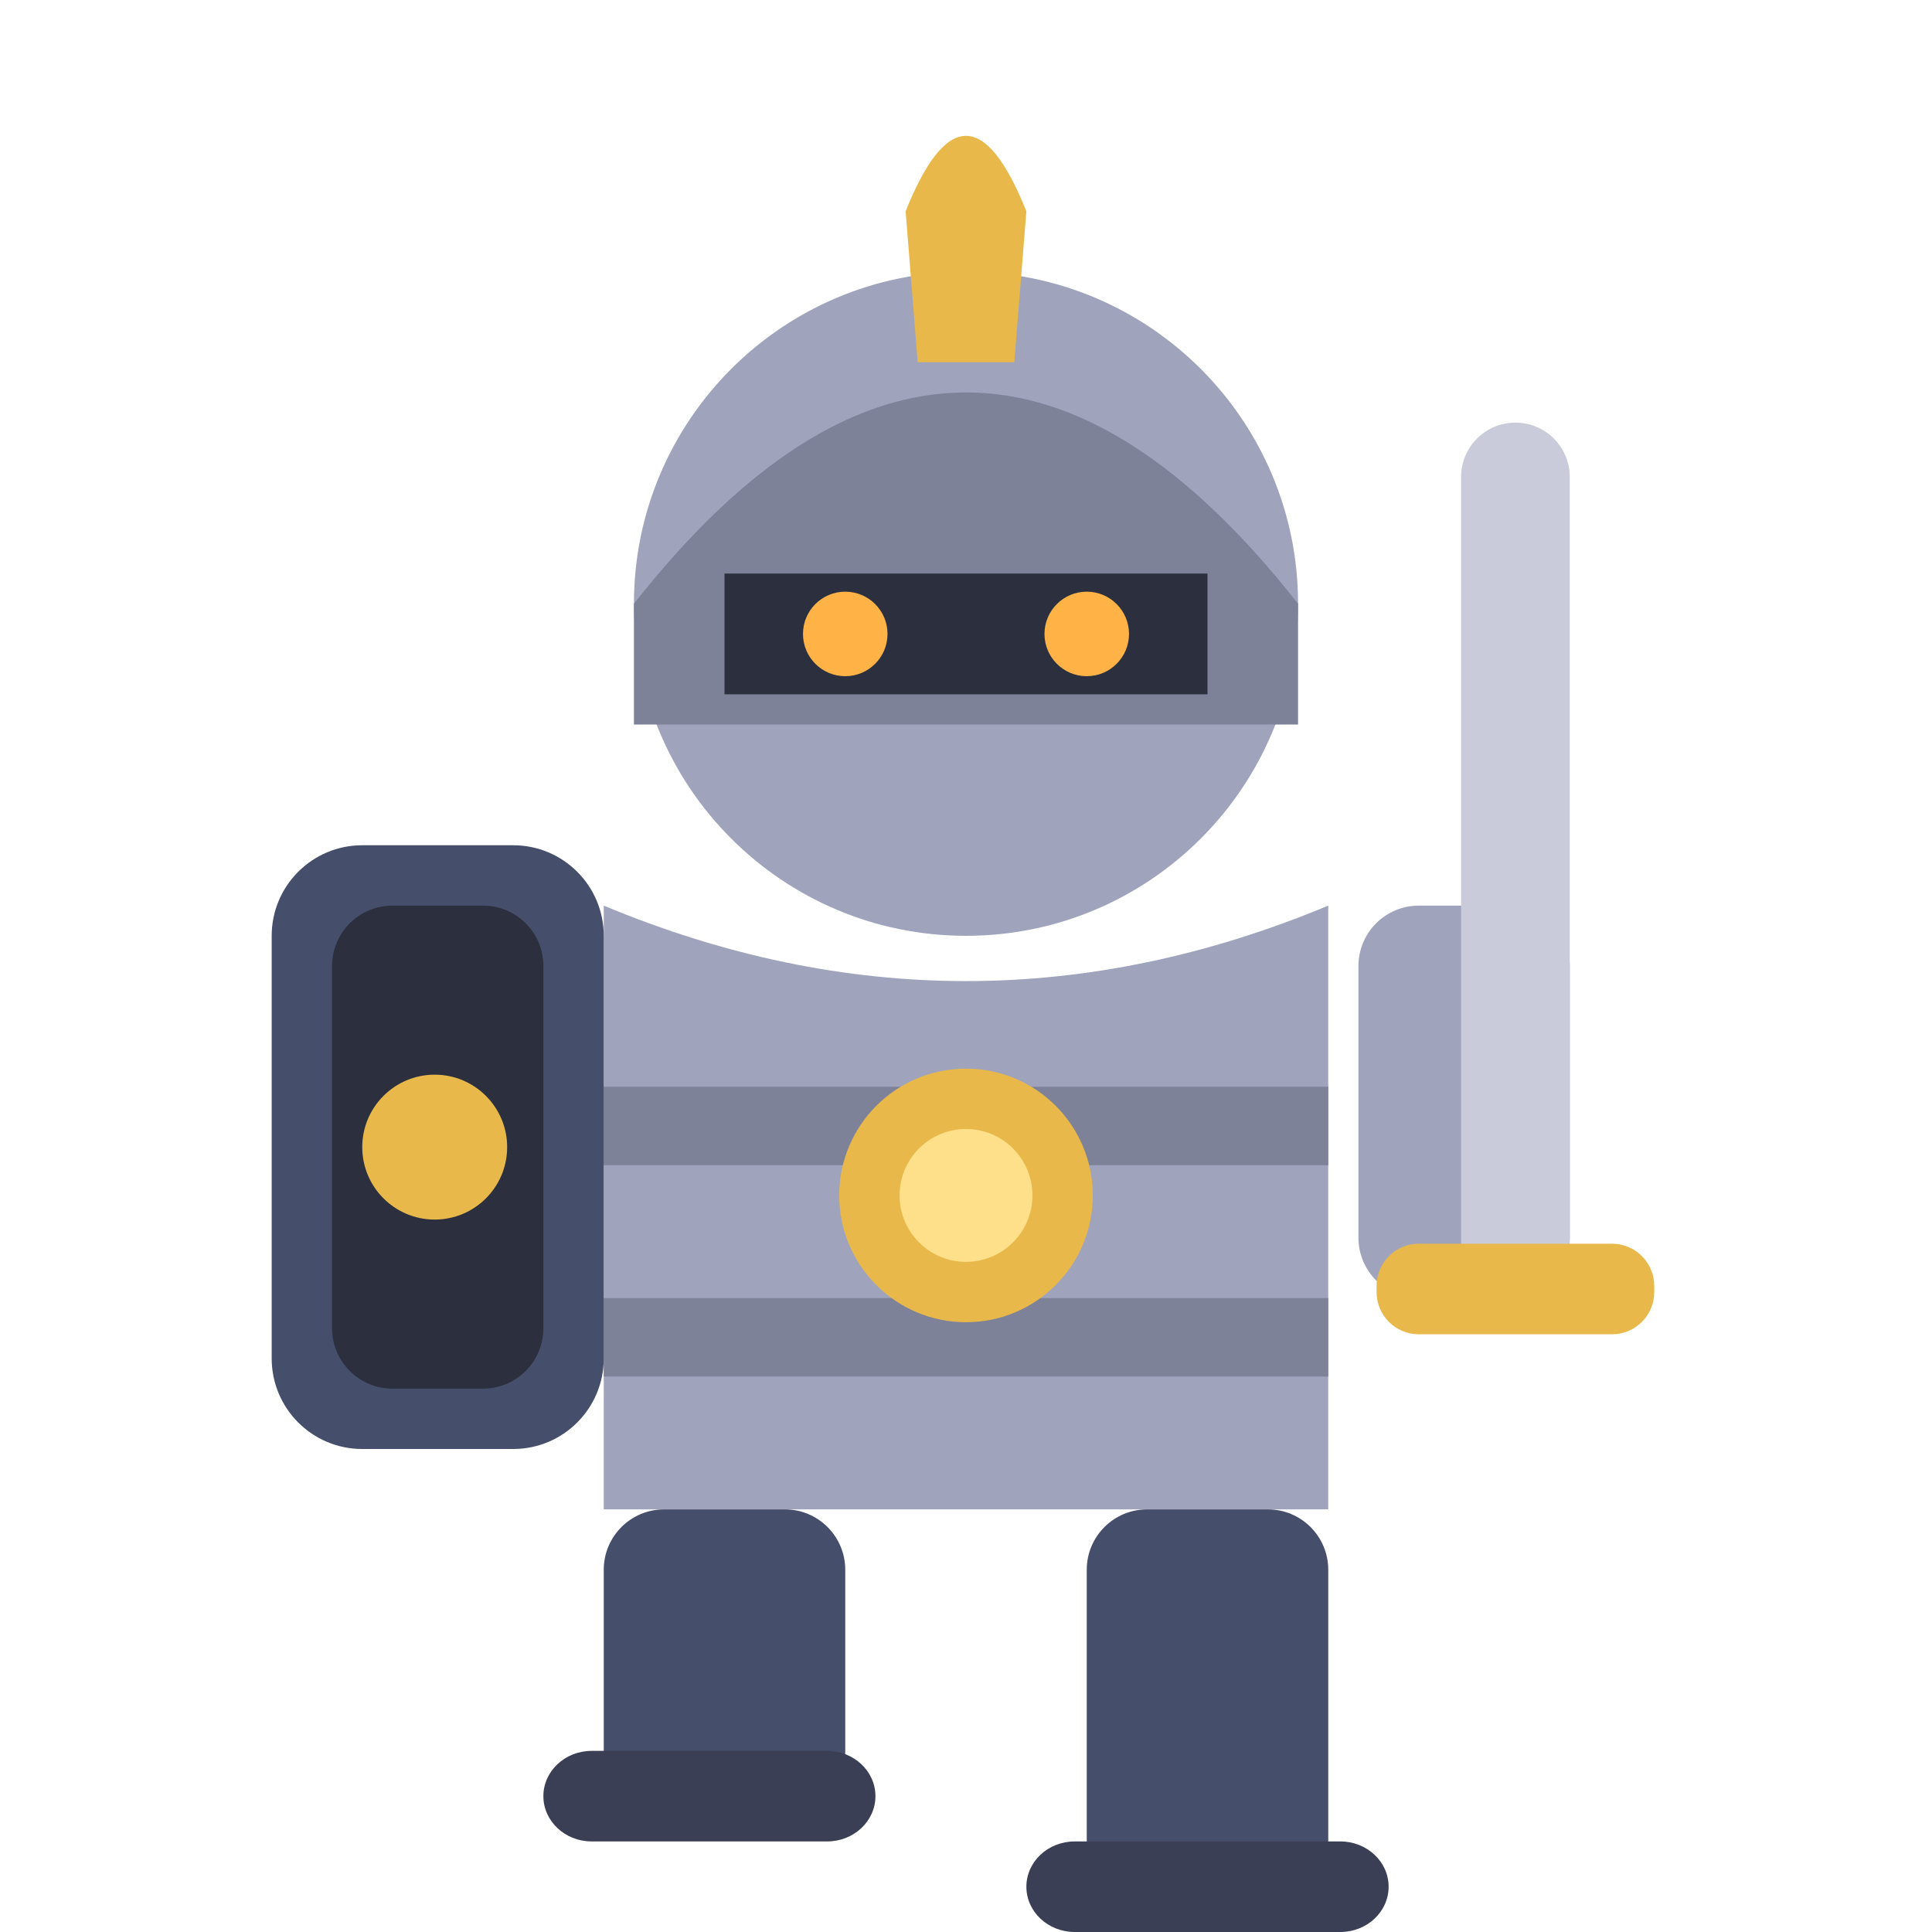
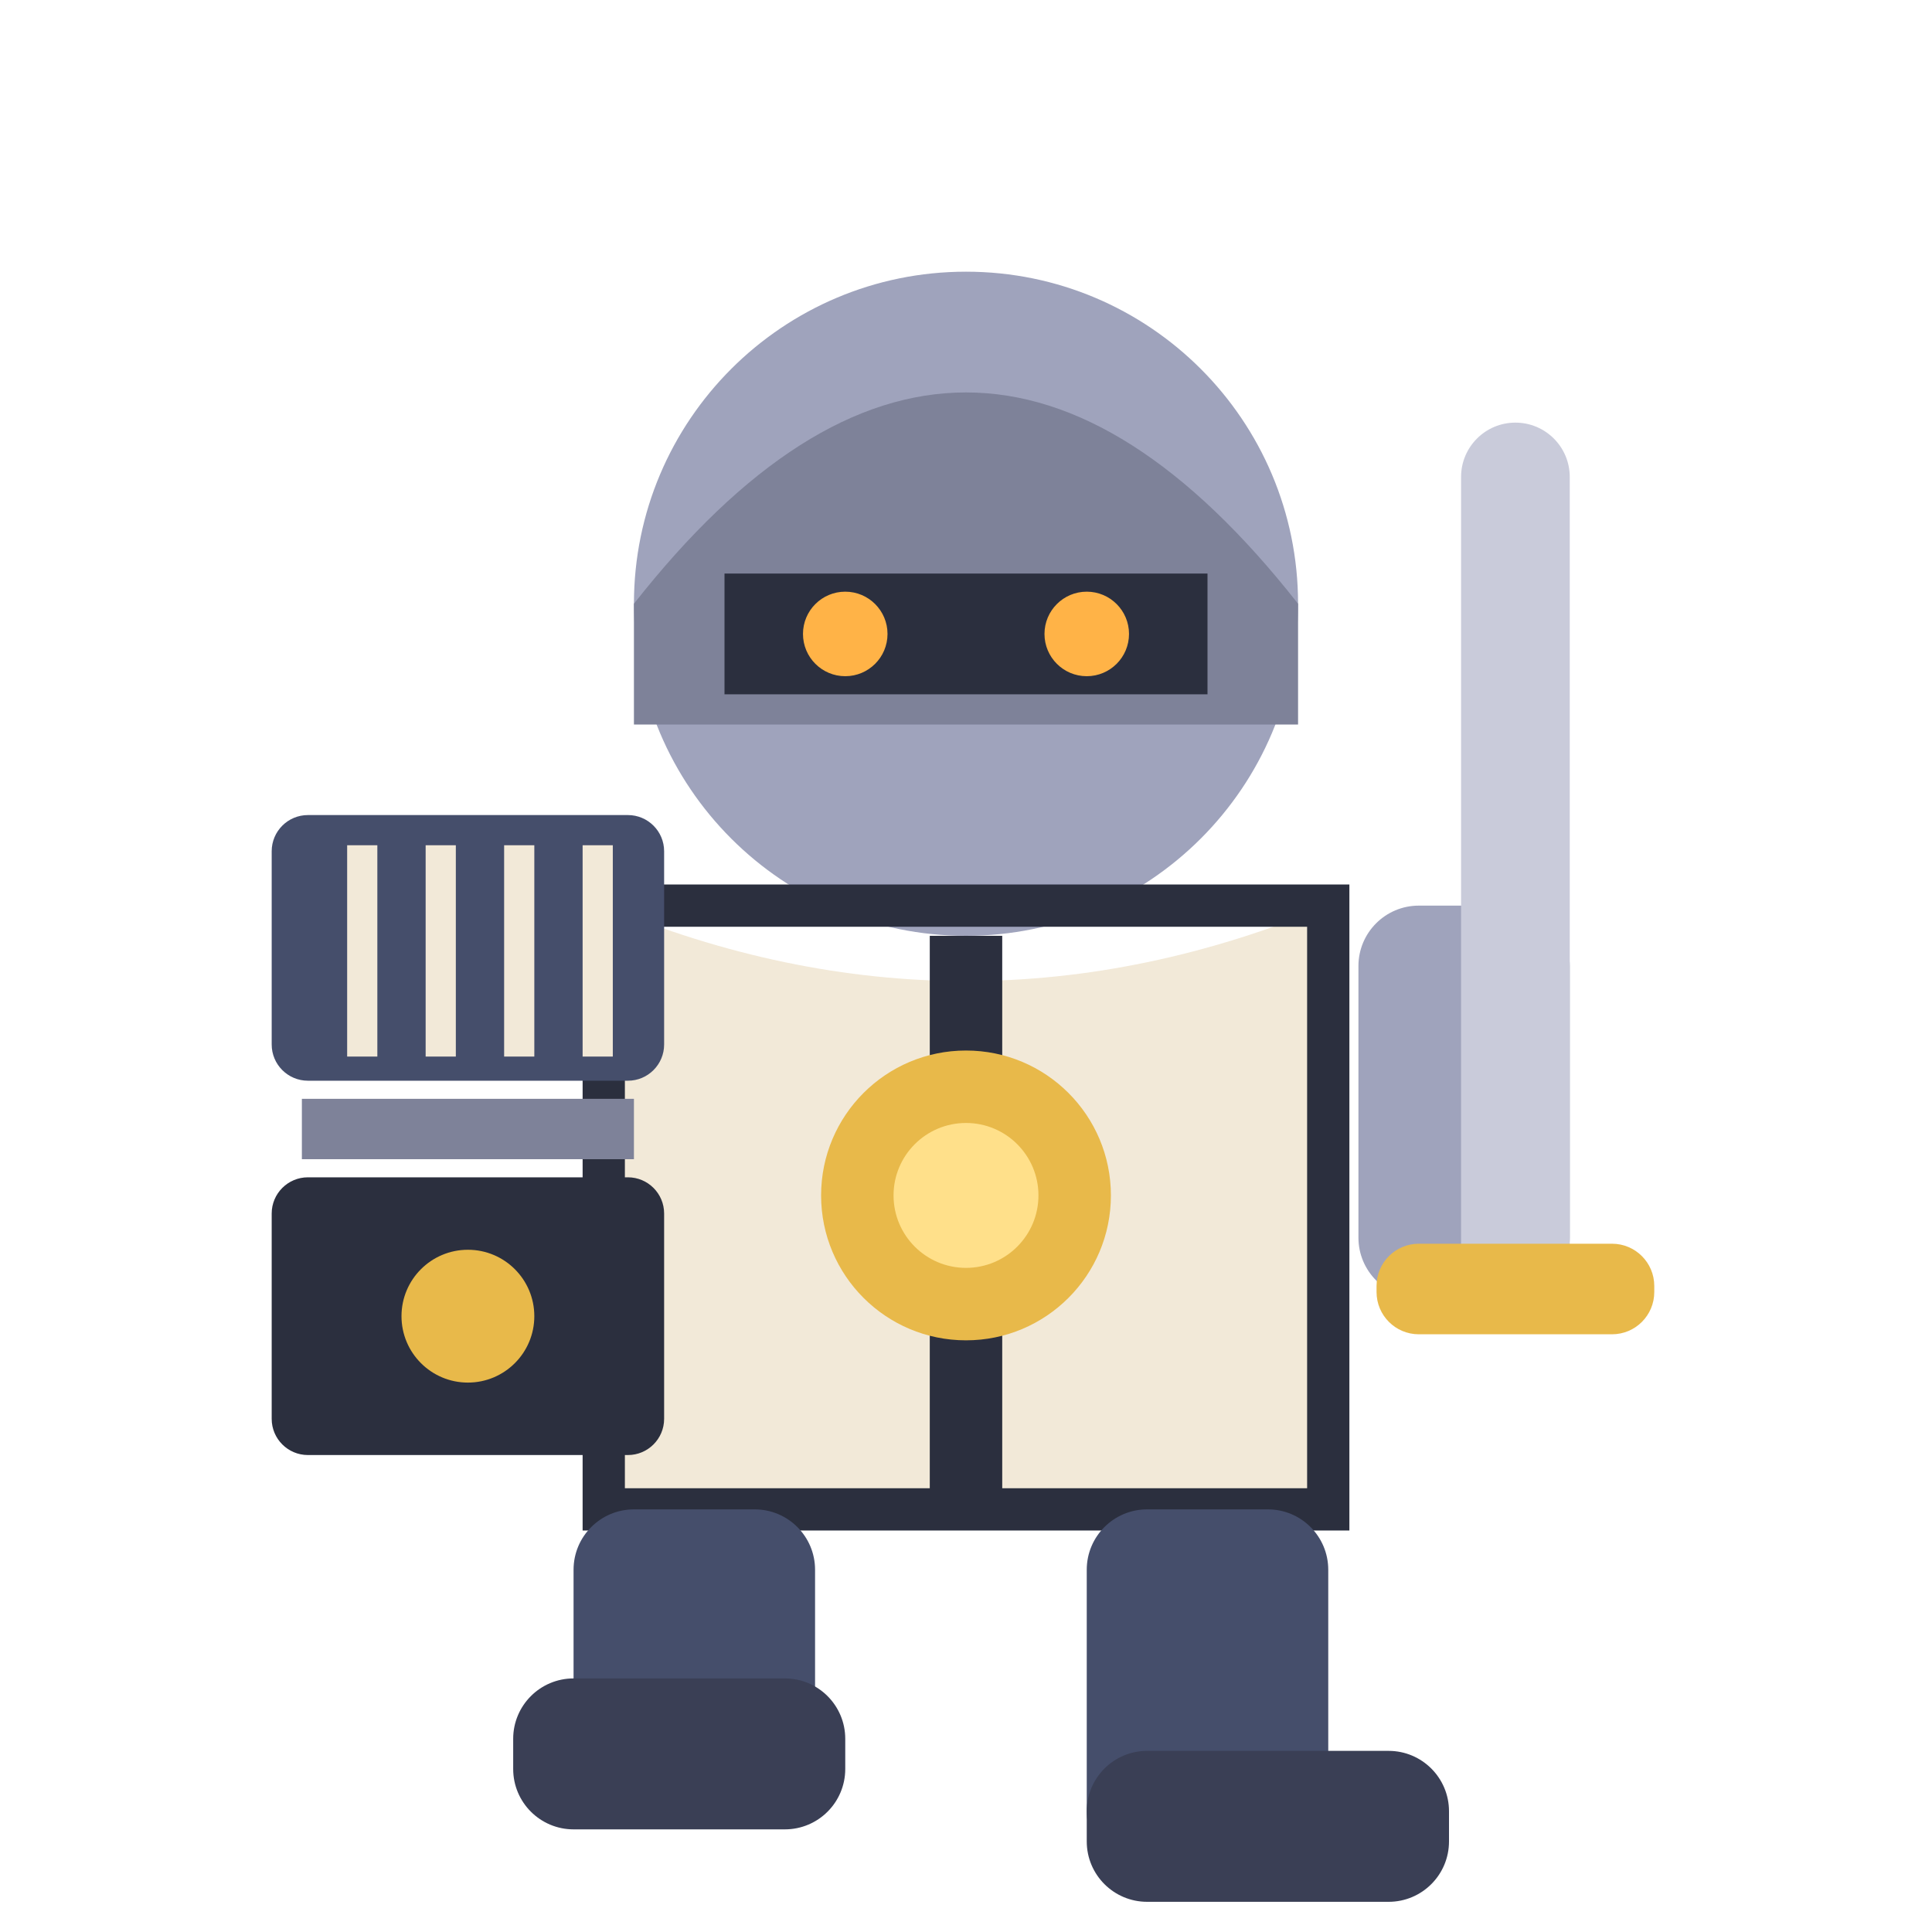
<svg xmlns="http://www.w3.org/2000/svg" viewBox="0 0 32 32">
  <circle cx="16" cy="10" r="5.5" fill="#9FA3BC" />
  <path d="M10.5,10 Q16,3 21.5,10 L21.5,12 L10.5,12 Z" fill="#7E8299" />
-   <path d="M15,3.5 Q16,1 17,3.5 L16.8,6 L15.2,6 Z" fill="#E8B94A" />
  <rect x="12" y="9.5" width="8" height="2" fill="#2B2F3E" />
  <circle cx="14" cy="10.5" r="0.7" fill="#FFB347" />
  <circle cx="18" cy="10.5" r="0.7" fill="#FFB347" />
-   <path d="M10,15 L10,25 L22,25 L22,15 Q16,17.5 10,15 Z" fill="#9FA3BC" />
-   <rect x="10" y="18" width="12" height="1.3" fill="#7E8299" />
-   <rect x="10" y="21.5" width="12" height="1.3" fill="#7E8299" />
-   <circle cx="16" cy="19.8" r="2.1" fill="#E8B94A" />
-   <circle cx="16" cy="19.8" r="1.1" fill="#FFE08A" />
-   <rect x="4.5" y="14" width="5.5" height="10" rx="1.5" fill="#454E6B" />
-   <rect x="5.5" y="15" width="3.5" height="8" rx="1" fill="#2B2F3E" />
-   <circle cx="7.2" cy="19" r="1.2" fill="#E8B94A" />
+   <path d="M10,15 L10,25 L22,25 L22,15 Q16,17.5 10,15 Z" fill="#F2E9D8" />
+   <rect x="10" y="15" width="12" height="10" fill="none" stroke="#2B2F3E" stroke-width="0.7" />
+   <rect x="15.4" y="15.5" width="1.2" height="9.5" fill="#2B2F3E" />
+   <circle cx="16" cy="19.8" r="2.4" fill="#E8B94A" />
+   <circle cx="16" cy="19.8" r="1.2" fill="#FFE08A" />
+   <rect x="4.5" y="13.5" width="6.5" height="4.4" rx="0.6" fill="#454E6B" />
+   <rect x="5" y="18.2" width="5.5" height="1" fill="#7E8299" />
+   <line x1="6" y1="14" x2="6" y2="17.5" stroke="#F2E9D8" stroke-width="0.5" />
+   <line x1="7.3" y1="14" x2="7.3" y2="17.5" stroke="#F2E9D8" stroke-width="0.5" />
+   <line x1="8.6" y1="14" x2="8.6" y2="17.5" stroke="#F2E9D8" stroke-width="0.5" />
+   <line x1="9.9" y1="14" x2="9.9" y2="17.5" stroke="#F2E9D8" stroke-width="0.5" />
+   <rect x="4.5" y="19.5" width="6.5" height="4.6" rx="0.6" fill="#2B2F3E" />
+   <circle cx="7.75" cy="21.8" r="1.1" fill="#E8B94A" />
  <rect x="22.5" y="15" width="3.5" height="6.5" rx="1" fill="#9FA3BC" />
  <rect x="24.2" y="7" width="1.8" height="15" rx="0.9" fill="#C9CBDA" />
  <rect x="22.8" y="20.6" width="4.6" height="1.5" rx="0.7" fill="#E8B94A" />
-   <rect x="18" y="25" width="4" height="6.5" rx="1" fill="#454E6B" />
-   <rect x="10" y="25" width="4" height="5" rx="1" fill="#454E6B" />
-   <rect x="17" y="30.5" width="6" height="1.5" rx="0.8" fill="#3A3F55" />
-   <rect x="9" y="29" width="5.5" height="1.5" rx="0.8" fill="#3A3F55" />
+   <rect x="18" y="25" width="4" height="6" rx="1" fill="#454E6B" />
+   <rect x="9.5" y="25" width="4" height="4.8" rx="1" fill="#454E6B" />
+   <rect x="18" y="29" width="6" height="2.5" rx="1" fill="#3A3F55" />
+   <rect x="8.5" y="27.8" width="5.5" height="2.5" rx="1" fill="#3A3F55" />
</svg>
